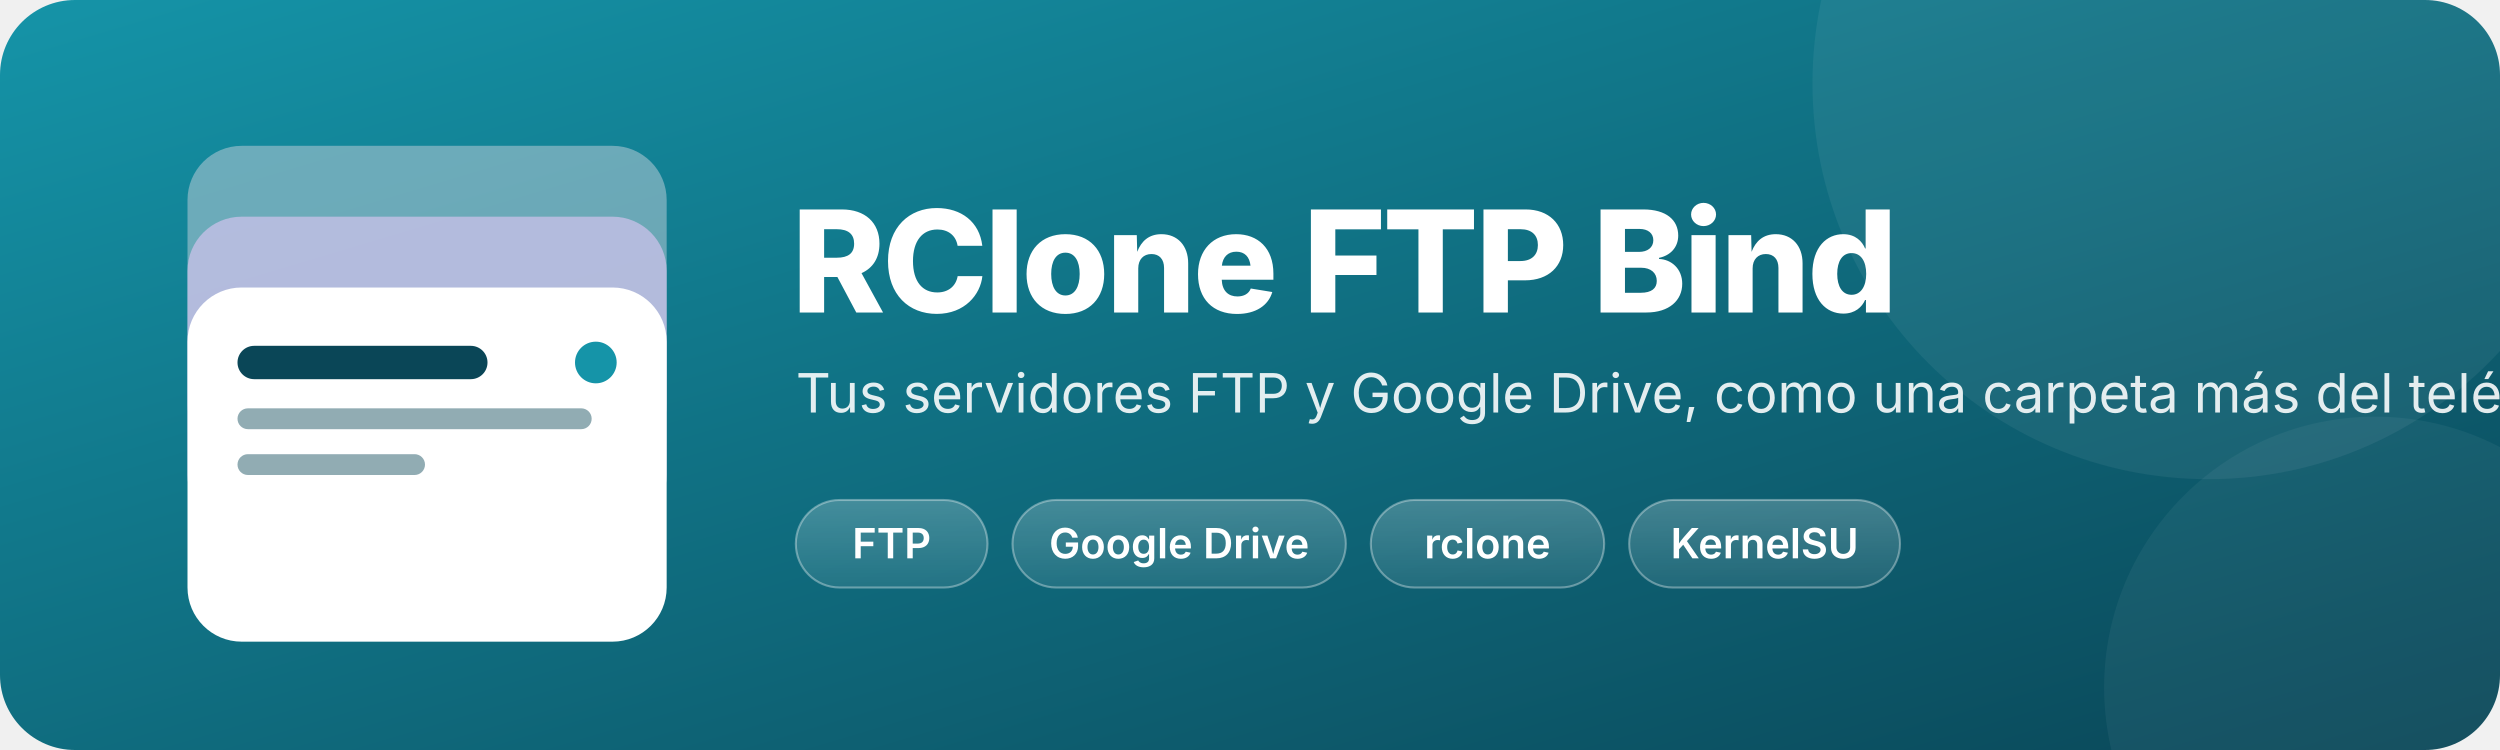
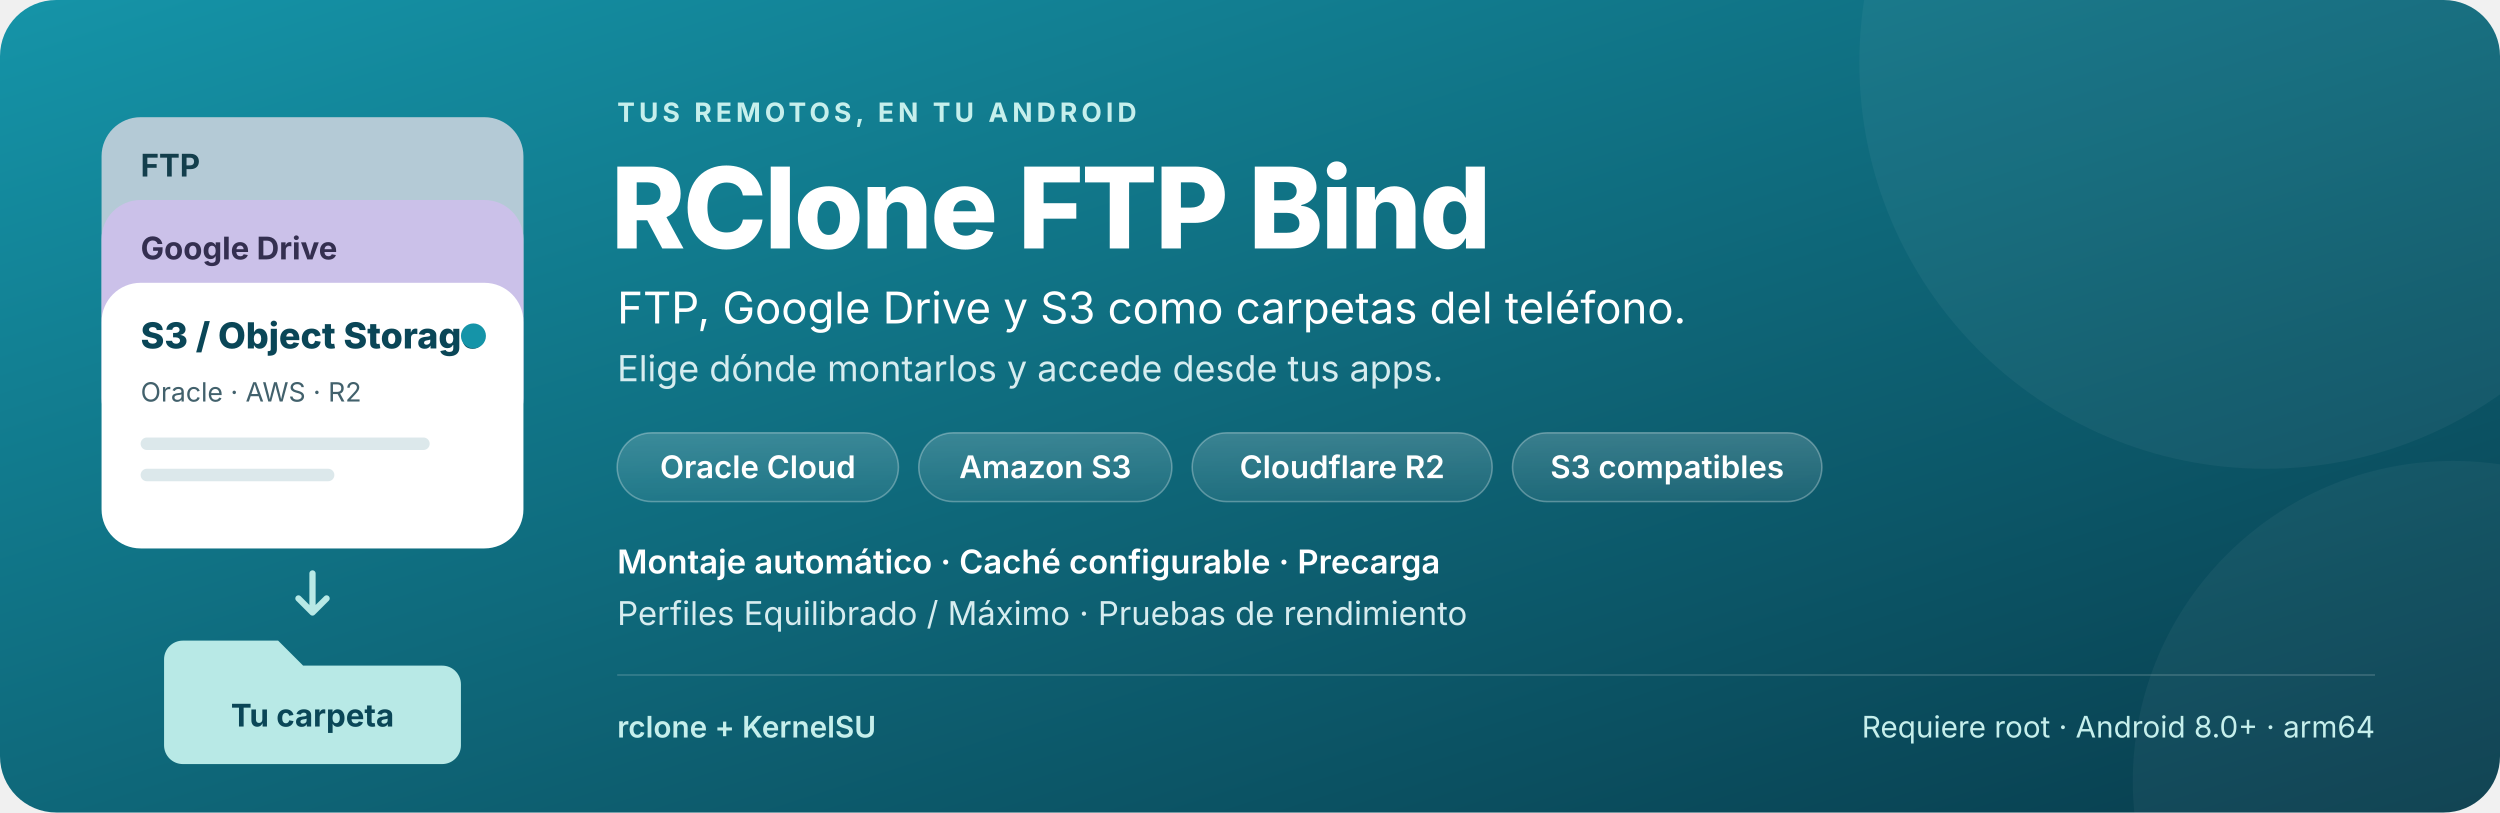
- <svg xmlns="http://www.w3.org/2000/svg" viewBox="0 0 1200 360" width="1200" height="360" role="img" aria-label="RClone FTP Bind">
+ <svg xmlns="http://www.w3.org/2000/svg" viewBox="0 0 1600 520" width="1600" height="520" role="img" aria-labelledby="title desc">
  <defs>
    <linearGradient id="bg" x1="0" y1="0" x2="1" y2="1">
      <stop offset="0" stop-color="#1594A8" />
-       <stop offset="1" stop-color="#0A4657" />
+       <stop offset="1" stop-color="#083C4C" />
    </linearGradient>
    <linearGradient id="glass" x1="0" y1="0" x2="0" y2="1">
-       <stop offset="0" stop-color="#FFFFFF" stop-opacity="0.22" />
-       <stop offset="1" stop-color="#FFFFFF" stop-opacity="0.08" />
+       <stop offset="0" stop-color="#FFFFFF" stop-opacity=".18" />
+       <stop offset="1" stop-color="#FFFFFF" stop-opacity=".07" />
    </linearGradient>
  </defs>
-   <rect width="1200" height="360" rx="36" fill="url(#bg)" />
-   <circle cx="1060" cy="40" r="190" fill="#FFFFFF" opacity="0.06" />
-   <circle cx="1140" cy="330" r="130" fill="#FFFFFF" opacity="0.05" />
-   <g transform="translate(90 70)">
-     <rect x="0" y="0" width="230" height="150" rx="26" fill="#B4CAD6" opacity="0.55" />
-     <rect x="0" y="34" width="230" height="150" rx="26" fill="#CBC1E9" opacity="0.75" />
-     <rect x="0" y="68" width="230" height="170" rx="26" fill="#FFFFFF" />
-     <rect x="24" y="96" width="120" height="16" rx="8" fill="#0A4657" />
-     <rect x="24" y="126" width="170" height="10" rx="5" fill="#0A4657" opacity="0.45" />
-     <rect x="24" y="148" width="90" height="10" rx="5" fill="#0A4657" opacity="0.45" />
-     <circle cx="196" cy="104" r="10" fill="#1594A8" />
-   </g>
-   <text x="380" y="150" font-family="Inter, 'Segoe UI', Roboto, Helvetica, Arial, sans-serif" font-size="68" font-weight="800" fill="#FFFFFF" letter-spacing="-1.5">RClone FTP Bind</text>
-   <text x="382" y="198" font-family="Inter, 'Segoe UI', Roboto, Helvetica, Arial, sans-serif" font-size="26" fill="#FFFFFF" opacity="0.88">Tus servidores FTP y Google Drive, como una carpeta más del teléfono.</text>
-   <g font-family="Inter, 'Segoe UI', Roboto, Helvetica, Arial, sans-serif" font-size="20" font-weight="600" fill="#FFFFFF">
-     <rect x="382" y="240" width="92" height="42" rx="21" fill="url(#glass)" stroke="#FFFFFF" stroke-opacity="0.35" />
-     <text x="428" y="268" text-anchor="middle">FTP</text>
-     <rect x="486" y="240" width="160" height="42" rx="21" fill="url(#glass)" stroke="#FFFFFF" stroke-opacity="0.35" />
-     <text x="566" y="268" text-anchor="middle">Google Drive</text>
-     <rect x="658" y="240" width="112" height="42" rx="21" fill="url(#glass)" stroke="#FFFFFF" stroke-opacity="0.35" />
-     <text x="714" y="268" text-anchor="middle">rclone</text>
-     <rect x="782" y="240" width="130" height="42" rx="21" fill="url(#glass)" stroke="#FFFFFF" stroke-opacity="0.35" />
-     <text x="847" y="268" text-anchor="middle">KernelSU</text>
+   <rect width="1600" height="520" rx="36" fill="url(#bg)" />
+   <circle cx="1450" cy="40" r="260" fill="#FFFFFF" opacity=".045" />
+   <circle cx="1570" cy="500" r="205" fill="#FFFFFF" opacity=".04" />
+   <g font-family="Inter, Segoe UI, Roboto, Helvetica, Arial, sans-serif">
+     <g transform="translate(65 75)">
+       <rect width="270" height="152" rx="25" fill="#B4CAD6" />
+       <text x="25" y="38" font-size="20" font-weight="700" fill="#133E4C">FTP</text>
+       <rect y="53" width="270" height="152" rx="25" fill="#CBC1E9" />
+       <text x="25" y="91" font-size="20" font-weight="700" fill="#342F50">Google Drive</text>
+       <rect y="106" width="270" height="170" rx="25" fill="#FFFFFF" />
+       <text x="25" y="148" font-size="23" font-weight="800" fill="#0A4657">S3 / Object Storage</text>
+       <circle cx="238" cy="140" r="8" fill="#1594A8" />
+       <text x="25" y="182" font-size="17" fill="#42616C">Oracle · AWS · R2</text>
+       <rect x="25" y="205" width="185" height="8" rx="4" fill="#DCE8EB" />
+       <rect x="25" y="225" width="124" height="8" rx="4" fill="#DCE8EB" />
+       <path d="M135 292v25m-9-9 9 9 9-9" fill="none" stroke="#B8E9E6" stroke-width="4" stroke-linecap="round" stroke-linejoin="round" />
+       <path d="M52 335h61l16 16h89a12 12 0 0 1 12 12v39a12 12 0 0 1-12 12H52a12 12 0 0 1-12-12v-55a12 12 0 0 1 12-12z" fill="#B8E9E6" />
+       <text x="135" y="390" text-anchor="middle" font-size="20" font-weight="700" fill="#0A4657">Tu carpeta</text>
+     </g>
+     <text x="395" y="78" font-size="17" font-weight="700" fill="#C6EFEC" letter-spacing="2.6">TUS REMOTOS, EN TU ANDROID</text>
+     <text x="391" y="159" font-size="72" font-weight="800" fill="#FFFFFF" letter-spacing="-1.5">RClone FTP Bind</text>
+     <text x="395" y="207" font-size="28" fill="#FFFFFF">FTP, Google Drive y S3 como carpetas del teléfono.</text>
+     <text x="395" y="244" font-size="23" fill="#D6ECEF">Elige dónde montarlos y accede desde tus apps.</text>
+     <g font-size="20" font-weight="600" fill="#FFFFFF" text-anchor="middle">
+       <rect x="395" y="277" width="180" height="44" rx="22" fill="url(#glass)" stroke="#FFFFFF" stroke-opacity=".3" />
+       <text x="485" y="306">Oracle Cloud</text>
+       <rect x="588" y="277" width="162" height="44" rx="22" fill="url(#glass)" stroke="#FFFFFF" stroke-opacity=".3" />
+       <text x="669" y="306">Amazon S3</text>
+       <rect x="763" y="277" width="192" height="44" rx="22" fill="url(#glass)" stroke="#FFFFFF" stroke-opacity=".3" />
+       <text x="859" y="306">Cloudflare R2</text>
+       <rect x="968" y="277" width="198" height="44" rx="22" fill="url(#glass)" stroke="#FFFFFF" stroke-opacity=".3" />
+       <text x="1067" y="306">S3 compatibles</text>
+     </g>
+     <text x="395" y="367" font-size="21" font-weight="600" fill="#FFFFFF">Montaje automático · Caché configurable · Precarga</text>
+     <text x="395" y="400" font-size="21" fill="#D6ECEF">Perfiles Equilibrado / Máximo · Pruebas de rendimiento</text>
+     <path d="M395 432h1125" stroke="#FFFFFF" stroke-opacity=".18" />
+     <text x="395" y="472" font-size="19" font-weight="600" fill="#C6EFEC">rclone + KernelSU</text>
+     <text x="1520" y="472" text-anchor="end" font-size="19" fill="#C6EFEC">Requiere root · Android 8.0+ · arm64</text>
  </g>
</svg>
